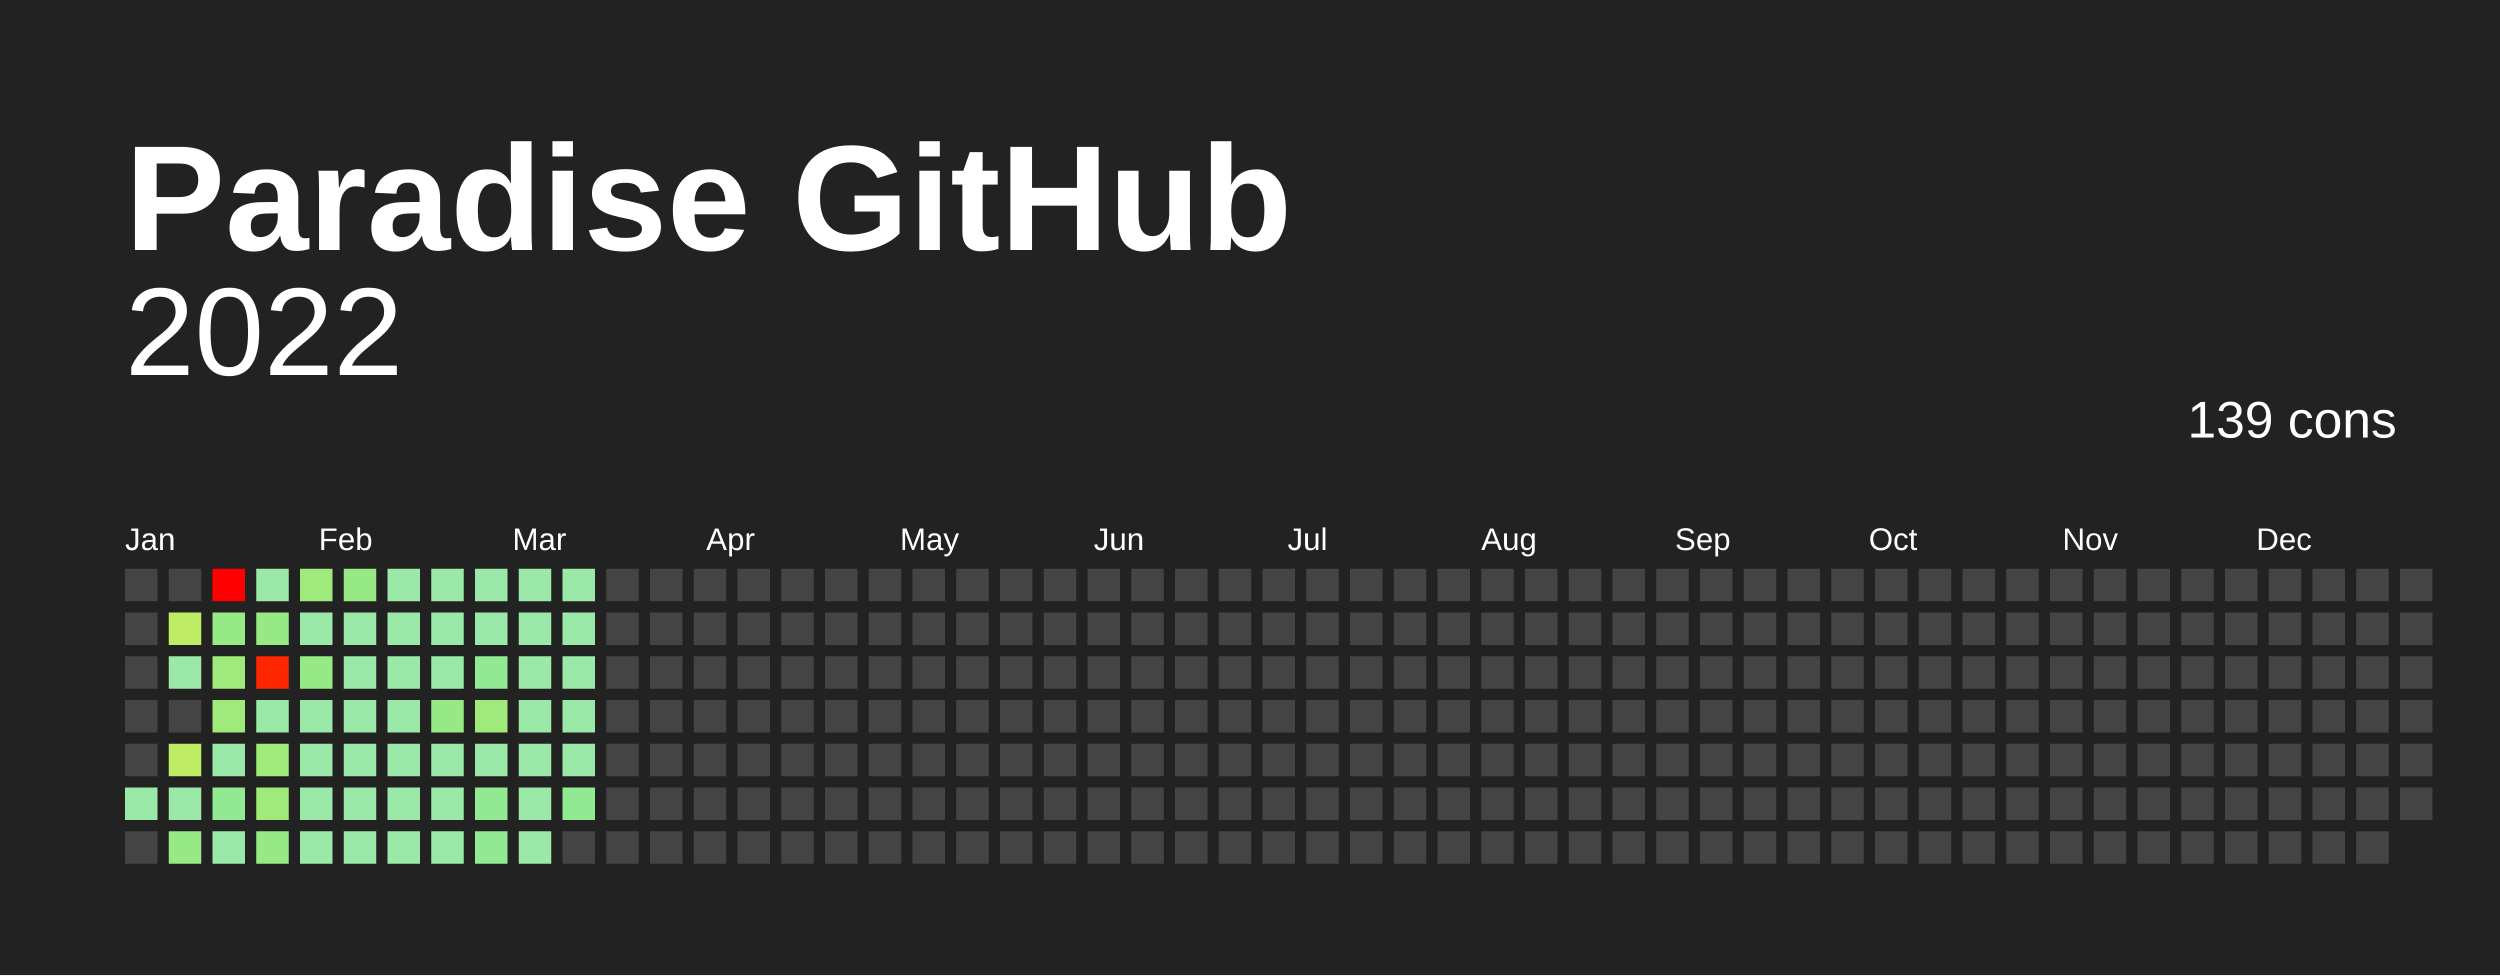
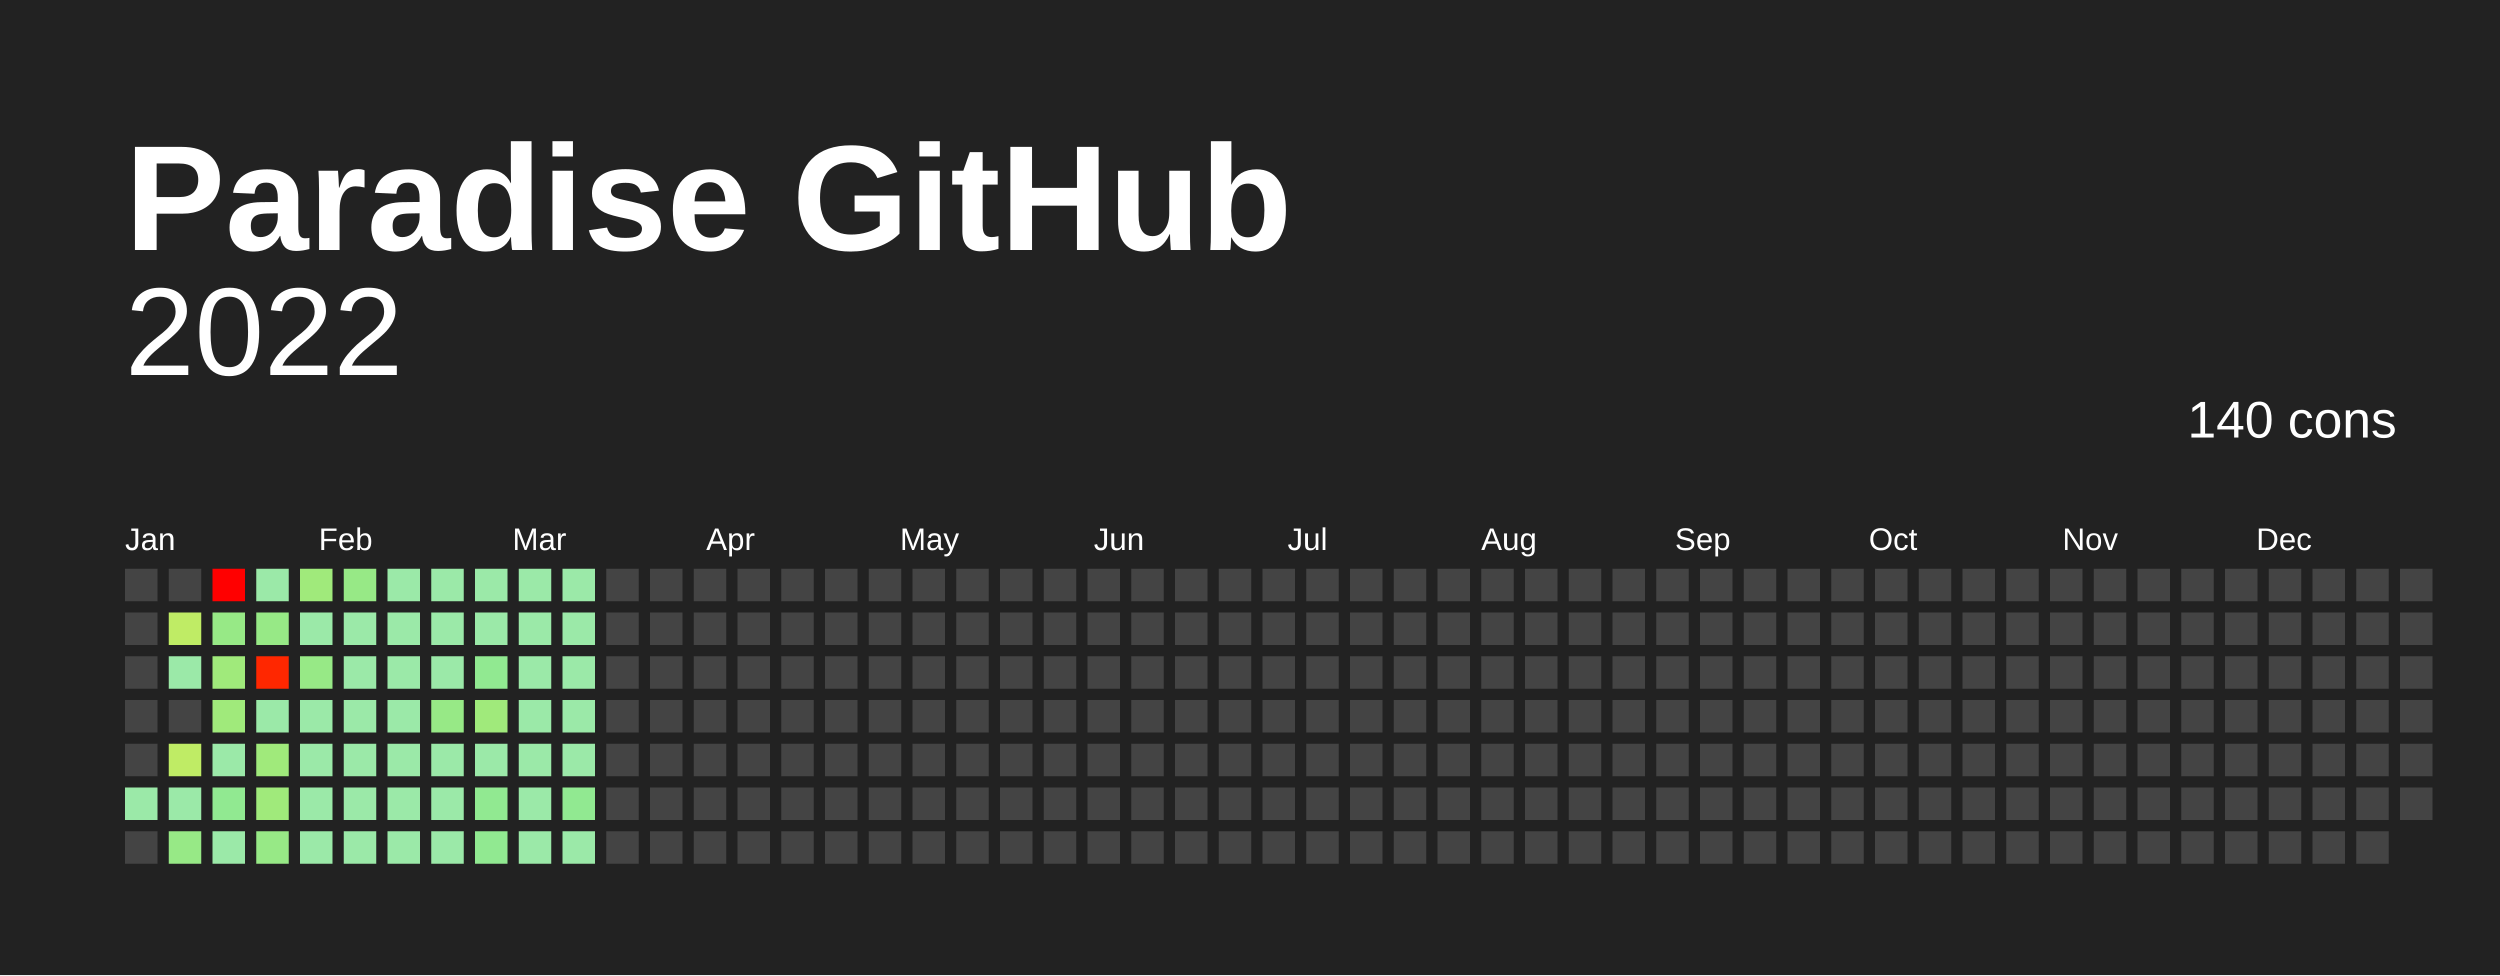
<svg xmlns="http://www.w3.org/2000/svg" baseProfile="full" height="78mm" version="1.1" viewBox="0,0,200,78" width="200mm">
  <defs />
  <rect fill="#222222" height="78" width="200" x="0" y="0" />
  <text fill="#FFFFFF" style="font-size:12px; font-family:Arial; font-weight:bold;" x="10" y="20">Paradise GitHub</text>
  <text alignment-baseline="hanging" fill="#FFFFFF" style="font-size:10.0px; font-family:Arial;" x="10" y="30">2022</text>
-   <text alignment-baseline="hanging" fill="#FFFFFF" style="font-size:4.125px; font-family:Arial;" x="175" y="35">139 cons</text>
+   <text alignment-baseline="hanging" fill="#FFFFFF" style="font-size:4.125px; font-family:Arial;" x="175" y="35">140 cons</text>
  <text fill="#FFFFFF" style="font-size:2.5px; font-family:Arial" x="10.0" y="44">Jan</text>
  <text fill="#FFFFFF" style="font-size:2.5px; font-family:Arial" x="25.5" y="44">Feb</text>
  <text fill="#FFFFFF" style="font-size:2.5px; font-family:Arial" x="41.0" y="44">Mar</text>
  <text fill="#FFFFFF" style="font-size:2.5px; font-family:Arial" x="56.5" y="44">Apr</text>
  <text fill="#FFFFFF" style="font-size:2.5px; font-family:Arial" x="72.0" y="44">May</text>
  <text fill="#FFFFFF" style="font-size:2.5px; font-family:Arial" x="87.5" y="44">Jun</text>
  <text fill="#FFFFFF" style="font-size:2.5px; font-family:Arial" x="103.0" y="44">Jul</text>
  <text fill="#FFFFFF" style="font-size:2.5px; font-family:Arial" x="118.5" y="44">Aug</text>
  <text fill="#FFFFFF" style="font-size:2.5px; font-family:Arial" x="134.0" y="44">Sep</text>
  <text fill="#FFFFFF" style="font-size:2.5px; font-family:Arial" x="149.5" y="44">Oct</text>
  <text fill="#FFFFFF" style="font-size:2.5px; font-family:Arial" x="165.0" y="44">Nov</text>
  <text fill="#FFFFFF" style="font-size:2.5px; font-family:Arial" x="180.5" y="44">Dec</text>
  <rect fill="#444444" height="2.6" width="2.6" x="10.0" y="45.5" />
  <rect fill="#444444" height="2.6" width="2.6" x="10.0" y="49.0" />
  <rect fill="#444444" height="2.6" width="2.6" x="10.0" y="52.5" />
  <rect fill="#444444" height="2.6" width="2.6" x="10.0" y="56.0" />
  <rect fill="#444444" height="2.6" width="2.6" x="10.0" y="59.5" />
  <rect fill="#9be9a8" height="2.6" width="2.6" x="10.0" y="63.0" />
  <rect fill="#444444" height="2.6" width="2.6" x="10.0" y="66.5" />
  <rect fill="#444444" height="2.6" width="2.6" x="13.5" y="45.5" />
  <rect fill="#bfec65" height="2.6" width="2.6" x="13.5" y="49.0" />
  <rect fill="#9be9a8" height="2.6" width="2.6" x="13.5" y="52.5" />
  <rect fill="#444444" height="2.6" width="2.6" x="13.5" y="56.0" />
  <rect fill="#bfec65" height="2.6" width="2.6" x="13.5" y="59.5" />
  <rect fill="#9be9a8" height="2.6" width="2.6" x="13.5" y="63.0" />
  <rect fill="#97e986" height="2.6" width="2.6" x="13.5" y="66.5" />
  <rect fill="red" height="2.6" width="2.6" x="17.0" y="45.5" />
  <rect fill="#97e986" height="2.6" width="2.6" x="17.0" y="49.0" />
  <rect fill="#a0ea7b" height="2.6" width="2.6" x="17.0" y="52.5" />
  <rect fill="#a0ea7b" height="2.6" width="2.6" x="17.0" y="56.0" />
  <rect fill="#9be9a8" height="2.6" width="2.6" x="17.0" y="59.5" />
  <rect fill="#91e991" height="2.6" width="2.6" x="17.0" y="63.0" />
  <rect fill="#9be9a8" height="2.6" width="2.6" x="17.0" y="66.5" />
  <rect fill="#9be9a8" height="2.6" width="2.6" x="20.5" y="45.5" />
  <rect fill="#97e986" height="2.6" width="2.6" x="20.5" y="49.0" />
  <rect fill="#ff2700" height="2.6" width="2.6" x="20.5" y="52.5" />
  <rect fill="#9be9a8" height="2.6" width="2.6" x="20.5" y="56.0" />
  <rect fill="#a0ea7b" height="2.6" width="2.6" x="20.5" y="59.5" />
  <rect fill="#a0ea7b" height="2.6" width="2.6" x="20.5" y="63.0" />
  <rect fill="#97e986" height="2.6" width="2.6" x="20.5" y="66.5" />
  <rect fill="#a0ea7b" height="2.6" width="2.6" x="24.0" y="45.5" />
  <rect fill="#9be9a8" height="2.6" width="2.6" x="24.0" y="49.0" />
  <rect fill="#97e986" height="2.6" width="2.6" x="24.0" y="52.5" />
  <rect fill="#9be9a8" height="2.6" width="2.6" x="24.0" y="56.0" />
  <rect fill="#9be9a8" height="2.6" width="2.6" x="24.0" y="59.5" />
  <rect fill="#9be9a8" height="2.6" width="2.6" x="24.0" y="63.0" />
  <rect fill="#9be9a8" height="2.6" width="2.6" x="24.0" y="66.5" />
  <rect fill="#97e986" height="2.6" width="2.6" x="27.5" y="45.5" />
  <rect fill="#9be9a8" height="2.6" width="2.6" x="27.5" y="49.0" />
  <rect fill="#9be9a8" height="2.6" width="2.6" x="27.5" y="52.5" />
  <rect fill="#9be9a8" height="2.6" width="2.6" x="27.5" y="56.0" />
  <rect fill="#9be9a8" height="2.6" width="2.6" x="27.5" y="59.5" />
  <rect fill="#9be9a8" height="2.6" width="2.6" x="27.5" y="63.0" />
  <rect fill="#9be9a8" height="2.6" width="2.6" x="27.5" y="66.5" />
  <rect fill="#9be9a8" height="2.6" width="2.6" x="31.0" y="45.5" />
  <rect fill="#9be9a8" height="2.6" width="2.6" x="31.0" y="49.0" />
  <rect fill="#9be9a8" height="2.6" width="2.6" x="31.0" y="52.5" />
  <rect fill="#9be9a8" height="2.6" width="2.6" x="31.0" y="56.0" />
  <rect fill="#9be9a8" height="2.6" width="2.6" x="31.0" y="59.5" />
  <rect fill="#9be9a8" height="2.6" width="2.6" x="31.0" y="63.0" />
  <rect fill="#9be9a8" height="2.6" width="2.6" x="31.0" y="66.5" />
  <rect fill="#9be9a8" height="2.6" width="2.6" x="34.5" y="45.5" />
  <rect fill="#9be9a8" height="2.6" width="2.6" x="34.5" y="49.0" />
  <rect fill="#9be9a8" height="2.6" width="2.6" x="34.5" y="52.5" />
  <rect fill="#97e986" height="2.6" width="2.6" x="34.5" y="56.0" />
  <rect fill="#9be9a8" height="2.6" width="2.6" x="34.5" y="59.5" />
  <rect fill="#9be9a8" height="2.6" width="2.6" x="34.5" y="63.0" />
  <rect fill="#9be9a8" height="2.6" width="2.6" x="34.5" y="66.5" />
  <rect fill="#9be9a8" height="2.6" width="2.6" x="38.0" y="45.5" />
  <rect fill="#9be9a8" height="2.6" width="2.6" x="38.0" y="49.0" />
  <rect fill="#91e991" height="2.6" width="2.6" x="38.0" y="52.5" />
  <rect fill="#a0ea7b" height="2.6" width="2.6" x="38.0" y="56.0" />
  <rect fill="#9be9a8" height="2.6" width="2.6" x="38.0" y="59.5" />
  <rect fill="#91e991" height="2.6" width="2.6" x="38.0" y="63.0" />
  <rect fill="#91e991" height="2.6" width="2.6" x="38.0" y="66.5" />
  <rect fill="#9be9a8" height="2.6" width="2.6" x="41.5" y="45.5" />
  <rect fill="#9be9a8" height="2.6" width="2.6" x="41.5" y="49.0" />
  <rect fill="#9be9a8" height="2.6" width="2.6" x="41.5" y="52.5" />
  <rect fill="#9be9a8" height="2.6" width="2.6" x="41.5" y="56.0" />
  <rect fill="#9be9a8" height="2.6" width="2.6" x="41.5" y="59.5" />
  <rect fill="#9be9a8" height="2.6" width="2.6" x="41.5" y="63.0" />
  <rect fill="#9be9a8" height="2.6" width="2.6" x="41.5" y="66.5" />
  <rect fill="#9be9a8" height="2.6" width="2.6" x="45.0" y="45.5" />
  <rect fill="#9be9a8" height="2.6" width="2.6" x="45.0" y="49.0" />
  <rect fill="#9be9a8" height="2.6" width="2.6" x="45.0" y="52.5" />
  <rect fill="#9be9a8" height="2.6" width="2.6" x="45.0" y="56.0" />
  <rect fill="#9be9a8" height="2.6" width="2.6" x="45.0" y="59.5" />
  <rect fill="#91e991" height="2.6" width="2.6" x="45.0" y="63.0" />
-   <rect fill="#444444" height="2.6" width="2.6" x="45.0" y="66.5" />
+   <rect fill="#9be9a8" height="2.6" width="2.6" x="45.0" y="66.5" />
  <rect fill="#444444" height="2.6" width="2.6" x="48.5" y="45.5" />
  <rect fill="#444444" height="2.6" width="2.6" x="48.5" y="49.0" />
  <rect fill="#444444" height="2.6" width="2.6" x="48.5" y="52.5" />
  <rect fill="#444444" height="2.6" width="2.6" x="48.5" y="56.0" />
  <rect fill="#444444" height="2.6" width="2.6" x="48.5" y="59.5" />
  <rect fill="#444444" height="2.6" width="2.6" x="48.5" y="63.0" />
  <rect fill="#444444" height="2.6" width="2.6" x="48.5" y="66.5" />
  <rect fill="#444444" height="2.6" width="2.6" x="52.0" y="45.5" />
  <rect fill="#444444" height="2.6" width="2.6" x="52.0" y="49.0" />
  <rect fill="#444444" height="2.6" width="2.6" x="52.0" y="52.5" />
  <rect fill="#444444" height="2.6" width="2.6" x="52.0" y="56.0" />
  <rect fill="#444444" height="2.6" width="2.6" x="52.0" y="59.5" />
  <rect fill="#444444" height="2.6" width="2.6" x="52.0" y="63.0" />
  <rect fill="#444444" height="2.6" width="2.6" x="52.0" y="66.5" />
  <rect fill="#444444" height="2.6" width="2.6" x="55.5" y="45.5" />
  <rect fill="#444444" height="2.6" width="2.6" x="55.5" y="49.0" />
  <rect fill="#444444" height="2.6" width="2.6" x="55.5" y="52.5" />
  <rect fill="#444444" height="2.6" width="2.6" x="55.5" y="56.0" />
  <rect fill="#444444" height="2.6" width="2.6" x="55.5" y="59.5" />
  <rect fill="#444444" height="2.6" width="2.6" x="55.5" y="63.0" />
  <rect fill="#444444" height="2.6" width="2.6" x="55.5" y="66.5" />
  <rect fill="#444444" height="2.6" width="2.6" x="59.0" y="45.5" />
  <rect fill="#444444" height="2.6" width="2.6" x="59.0" y="49.0" />
  <rect fill="#444444" height="2.6" width="2.6" x="59.0" y="52.5" />
  <rect fill="#444444" height="2.6" width="2.6" x="59.0" y="56.0" />
  <rect fill="#444444" height="2.6" width="2.6" x="59.0" y="59.5" />
  <rect fill="#444444" height="2.6" width="2.6" x="59.0" y="63.0" />
  <rect fill="#444444" height="2.6" width="2.6" x="59.0" y="66.5" />
  <rect fill="#444444" height="2.6" width="2.6" x="62.5" y="45.5" />
  <rect fill="#444444" height="2.6" width="2.6" x="62.5" y="49.0" />
  <rect fill="#444444" height="2.6" width="2.6" x="62.5" y="52.5" />
  <rect fill="#444444" height="2.6" width="2.6" x="62.5" y="56.0" />
  <rect fill="#444444" height="2.6" width="2.6" x="62.5" y="59.5" />
  <rect fill="#444444" height="2.6" width="2.6" x="62.5" y="63.0" />
  <rect fill="#444444" height="2.6" width="2.6" x="62.5" y="66.5" />
  <rect fill="#444444" height="2.6" width="2.6" x="66.0" y="45.5" />
  <rect fill="#444444" height="2.6" width="2.6" x="66.0" y="49.0" />
  <rect fill="#444444" height="2.6" width="2.6" x="66.0" y="52.5" />
  <rect fill="#444444" height="2.6" width="2.6" x="66.0" y="56.0" />
  <rect fill="#444444" height="2.6" width="2.6" x="66.0" y="59.5" />
  <rect fill="#444444" height="2.6" width="2.6" x="66.0" y="63.0" />
  <rect fill="#444444" height="2.6" width="2.6" x="66.0" y="66.5" />
  <rect fill="#444444" height="2.6" width="2.6" x="69.5" y="45.5" />
  <rect fill="#444444" height="2.6" width="2.6" x="69.5" y="49.0" />
  <rect fill="#444444" height="2.6" width="2.6" x="69.5" y="52.5" />
  <rect fill="#444444" height="2.6" width="2.6" x="69.5" y="56.0" />
  <rect fill="#444444" height="2.6" width="2.6" x="69.5" y="59.5" />
  <rect fill="#444444" height="2.6" width="2.6" x="69.5" y="63.0" />
  <rect fill="#444444" height="2.6" width="2.6" x="69.5" y="66.5" />
  <rect fill="#444444" height="2.6" width="2.6" x="73.0" y="45.5" />
  <rect fill="#444444" height="2.6" width="2.6" x="73.0" y="49.0" />
  <rect fill="#444444" height="2.6" width="2.6" x="73.0" y="52.5" />
  <rect fill="#444444" height="2.6" width="2.6" x="73.0" y="56.0" />
  <rect fill="#444444" height="2.6" width="2.6" x="73.0" y="59.5" />
  <rect fill="#444444" height="2.6" width="2.6" x="73.0" y="63.0" />
  <rect fill="#444444" height="2.6" width="2.6" x="73.0" y="66.5" />
  <rect fill="#444444" height="2.6" width="2.6" x="76.5" y="45.5" />
  <rect fill="#444444" height="2.6" width="2.6" x="76.5" y="49.0" />
  <rect fill="#444444" height="2.6" width="2.6" x="76.5" y="52.5" />
  <rect fill="#444444" height="2.6" width="2.6" x="76.5" y="56.0" />
  <rect fill="#444444" height="2.6" width="2.6" x="76.5" y="59.5" />
  <rect fill="#444444" height="2.6" width="2.6" x="76.5" y="63.0" />
  <rect fill="#444444" height="2.6" width="2.6" x="76.5" y="66.5" />
  <rect fill="#444444" height="2.6" width="2.6" x="80.0" y="45.5" />
  <rect fill="#444444" height="2.6" width="2.6" x="80.0" y="49.0" />
  <rect fill="#444444" height="2.6" width="2.6" x="80.0" y="52.5" />
  <rect fill="#444444" height="2.6" width="2.6" x="80.0" y="56.0" />
  <rect fill="#444444" height="2.6" width="2.6" x="80.0" y="59.5" />
  <rect fill="#444444" height="2.6" width="2.6" x="80.0" y="63.0" />
  <rect fill="#444444" height="2.6" width="2.6" x="80.0" y="66.5" />
  <rect fill="#444444" height="2.6" width="2.6" x="83.5" y="45.5" />
  <rect fill="#444444" height="2.6" width="2.6" x="83.5" y="49.0" />
  <rect fill="#444444" height="2.6" width="2.6" x="83.5" y="52.5" />
  <rect fill="#444444" height="2.6" width="2.6" x="83.5" y="56.0" />
  <rect fill="#444444" height="2.6" width="2.6" x="83.5" y="59.5" />
  <rect fill="#444444" height="2.6" width="2.6" x="83.5" y="63.0" />
  <rect fill="#444444" height="2.6" width="2.6" x="83.5" y="66.5" />
  <rect fill="#444444" height="2.6" width="2.6" x="87.0" y="45.5" />
  <rect fill="#444444" height="2.6" width="2.6" x="87.0" y="49.0" />
  <rect fill="#444444" height="2.6" width="2.6" x="87.0" y="52.5" />
  <rect fill="#444444" height="2.6" width="2.6" x="87.0" y="56.0" />
  <rect fill="#444444" height="2.6" width="2.6" x="87.0" y="59.5" />
  <rect fill="#444444" height="2.6" width="2.6" x="87.0" y="63.0" />
  <rect fill="#444444" height="2.6" width="2.6" x="87.0" y="66.5" />
  <rect fill="#444444" height="2.6" width="2.6" x="90.5" y="45.5" />
  <rect fill="#444444" height="2.6" width="2.6" x="90.5" y="49.0" />
  <rect fill="#444444" height="2.6" width="2.6" x="90.5" y="52.5" />
  <rect fill="#444444" height="2.6" width="2.6" x="90.5" y="56.0" />
  <rect fill="#444444" height="2.6" width="2.6" x="90.5" y="59.5" />
  <rect fill="#444444" height="2.6" width="2.6" x="90.5" y="63.0" />
  <rect fill="#444444" height="2.6" width="2.6" x="90.5" y="66.5" />
  <rect fill="#444444" height="2.6" width="2.6" x="94.0" y="45.5" />
  <rect fill="#444444" height="2.6" width="2.6" x="94.0" y="49.0" />
  <rect fill="#444444" height="2.6" width="2.6" x="94.0" y="52.5" />
  <rect fill="#444444" height="2.6" width="2.6" x="94.0" y="56.0" />
  <rect fill="#444444" height="2.6" width="2.6" x="94.0" y="59.5" />
  <rect fill="#444444" height="2.6" width="2.6" x="94.0" y="63.0" />
  <rect fill="#444444" height="2.6" width="2.6" x="94.0" y="66.5" />
  <rect fill="#444444" height="2.6" width="2.6" x="97.5" y="45.5" />
  <rect fill="#444444" height="2.6" width="2.6" x="97.5" y="49.0" />
  <rect fill="#444444" height="2.6" width="2.6" x="97.5" y="52.5" />
  <rect fill="#444444" height="2.6" width="2.6" x="97.5" y="56.0" />
  <rect fill="#444444" height="2.6" width="2.6" x="97.5" y="59.5" />
  <rect fill="#444444" height="2.6" width="2.6" x="97.5" y="63.0" />
  <rect fill="#444444" height="2.6" width="2.6" x="97.5" y="66.5" />
  <rect fill="#444444" height="2.6" width="2.6" x="101.0" y="45.5" />
  <rect fill="#444444" height="2.6" width="2.6" x="101.0" y="49.0" />
  <rect fill="#444444" height="2.6" width="2.6" x="101.0" y="52.5" />
  <rect fill="#444444" height="2.6" width="2.6" x="101.0" y="56.0" />
  <rect fill="#444444" height="2.6" width="2.6" x="101.0" y="59.5" />
  <rect fill="#444444" height="2.6" width="2.6" x="101.0" y="63.0" />
  <rect fill="#444444" height="2.6" width="2.6" x="101.0" y="66.5" />
  <rect fill="#444444" height="2.6" width="2.6" x="104.5" y="45.5" />
  <rect fill="#444444" height="2.6" width="2.6" x="104.5" y="49.0" />
  <rect fill="#444444" height="2.6" width="2.6" x="104.5" y="52.5" />
  <rect fill="#444444" height="2.6" width="2.6" x="104.5" y="56.0" />
  <rect fill="#444444" height="2.6" width="2.6" x="104.5" y="59.5" />
  <rect fill="#444444" height="2.6" width="2.6" x="104.5" y="63.0" />
  <rect fill="#444444" height="2.6" width="2.6" x="104.5" y="66.5" />
  <rect fill="#444444" height="2.6" width="2.6" x="108.0" y="45.5" />
  <rect fill="#444444" height="2.6" width="2.6" x="108.0" y="49.0" />
  <rect fill="#444444" height="2.6" width="2.6" x="108.0" y="52.5" />
  <rect fill="#444444" height="2.6" width="2.6" x="108.0" y="56.0" />
  <rect fill="#444444" height="2.6" width="2.6" x="108.0" y="59.5" />
  <rect fill="#444444" height="2.6" width="2.6" x="108.0" y="63.0" />
  <rect fill="#444444" height="2.6" width="2.6" x="108.0" y="66.5" />
  <rect fill="#444444" height="2.6" width="2.6" x="111.5" y="45.5" />
  <rect fill="#444444" height="2.6" width="2.6" x="111.5" y="49.0" />
  <rect fill="#444444" height="2.6" width="2.6" x="111.5" y="52.5" />
  <rect fill="#444444" height="2.6" width="2.6" x="111.5" y="56.0" />
  <rect fill="#444444" height="2.6" width="2.6" x="111.5" y="59.5" />
  <rect fill="#444444" height="2.6" width="2.6" x="111.5" y="63.0" />
  <rect fill="#444444" height="2.6" width="2.6" x="111.5" y="66.5" />
  <rect fill="#444444" height="2.6" width="2.6" x="115.0" y="45.5" />
  <rect fill="#444444" height="2.6" width="2.6" x="115.0" y="49.0" />
  <rect fill="#444444" height="2.6" width="2.6" x="115.0" y="52.5" />
  <rect fill="#444444" height="2.6" width="2.6" x="115.0" y="56.0" />
  <rect fill="#444444" height="2.6" width="2.6" x="115.0" y="59.5" />
  <rect fill="#444444" height="2.6" width="2.6" x="115.0" y="63.0" />
  <rect fill="#444444" height="2.6" width="2.6" x="115.0" y="66.5" />
  <rect fill="#444444" height="2.6" width="2.6" x="118.5" y="45.5" />
  <rect fill="#444444" height="2.6" width="2.6" x="118.5" y="49.0" />
  <rect fill="#444444" height="2.6" width="2.6" x="118.5" y="52.5" />
  <rect fill="#444444" height="2.6" width="2.6" x="118.5" y="56.0" />
  <rect fill="#444444" height="2.6" width="2.6" x="118.5" y="59.5" />
  <rect fill="#444444" height="2.6" width="2.6" x="118.5" y="63.0" />
  <rect fill="#444444" height="2.6" width="2.6" x="118.5" y="66.5" />
  <rect fill="#444444" height="2.6" width="2.6" x="122.0" y="45.5" />
  <rect fill="#444444" height="2.6" width="2.6" x="122.0" y="49.0" />
  <rect fill="#444444" height="2.6" width="2.6" x="122.0" y="52.5" />
  <rect fill="#444444" height="2.6" width="2.6" x="122.0" y="56.0" />
  <rect fill="#444444" height="2.6" width="2.6" x="122.0" y="59.5" />
  <rect fill="#444444" height="2.6" width="2.6" x="122.0" y="63.0" />
  <rect fill="#444444" height="2.6" width="2.6" x="122.0" y="66.5" />
  <rect fill="#444444" height="2.6" width="2.6" x="125.5" y="45.5" />
  <rect fill="#444444" height="2.6" width="2.6" x="125.5" y="49.0" />
  <rect fill="#444444" height="2.6" width="2.6" x="125.5" y="52.5" />
  <rect fill="#444444" height="2.6" width="2.6" x="125.5" y="56.0" />
  <rect fill="#444444" height="2.6" width="2.6" x="125.5" y="59.5" />
  <rect fill="#444444" height="2.6" width="2.6" x="125.5" y="63.0" />
  <rect fill="#444444" height="2.6" width="2.6" x="125.5" y="66.5" />
  <rect fill="#444444" height="2.6" width="2.6" x="129.0" y="45.5" />
  <rect fill="#444444" height="2.6" width="2.6" x="129.0" y="49.0" />
  <rect fill="#444444" height="2.6" width="2.6" x="129.0" y="52.5" />
  <rect fill="#444444" height="2.6" width="2.6" x="129.0" y="56.0" />
  <rect fill="#444444" height="2.6" width="2.6" x="129.0" y="59.5" />
  <rect fill="#444444" height="2.6" width="2.6" x="129.0" y="63.0" />
  <rect fill="#444444" height="2.6" width="2.6" x="129.0" y="66.5" />
  <rect fill="#444444" height="2.6" width="2.6" x="132.5" y="45.5" />
  <rect fill="#444444" height="2.6" width="2.6" x="132.5" y="49.0" />
  <rect fill="#444444" height="2.6" width="2.6" x="132.5" y="52.5" />
  <rect fill="#444444" height="2.6" width="2.6" x="132.5" y="56.0" />
  <rect fill="#444444" height="2.6" width="2.6" x="132.5" y="59.5" />
  <rect fill="#444444" height="2.6" width="2.6" x="132.5" y="63.0" />
  <rect fill="#444444" height="2.6" width="2.6" x="132.5" y="66.5" />
  <rect fill="#444444" height="2.6" width="2.6" x="136.0" y="45.5" />
  <rect fill="#444444" height="2.6" width="2.6" x="136.0" y="49.0" />
  <rect fill="#444444" height="2.6" width="2.6" x="136.0" y="52.5" />
  <rect fill="#444444" height="2.6" width="2.6" x="136.0" y="56.0" />
  <rect fill="#444444" height="2.6" width="2.6" x="136.0" y="59.5" />
  <rect fill="#444444" height="2.6" width="2.6" x="136.0" y="63.0" />
  <rect fill="#444444" height="2.6" width="2.6" x="136.0" y="66.5" />
  <rect fill="#444444" height="2.6" width="2.6" x="139.5" y="45.5" />
  <rect fill="#444444" height="2.6" width="2.6" x="139.5" y="49.0" />
  <rect fill="#444444" height="2.6" width="2.6" x="139.5" y="52.5" />
  <rect fill="#444444" height="2.6" width="2.6" x="139.5" y="56.0" />
  <rect fill="#444444" height="2.6" width="2.6" x="139.5" y="59.5" />
  <rect fill="#444444" height="2.6" width="2.6" x="139.5" y="63.0" />
  <rect fill="#444444" height="2.6" width="2.6" x="139.5" y="66.5" />
  <rect fill="#444444" height="2.6" width="2.6" x="143.0" y="45.5" />
  <rect fill="#444444" height="2.6" width="2.6" x="143.0" y="49.0" />
  <rect fill="#444444" height="2.6" width="2.6" x="143.0" y="52.5" />
  <rect fill="#444444" height="2.6" width="2.6" x="143.0" y="56.0" />
  <rect fill="#444444" height="2.6" width="2.6" x="143.0" y="59.5" />
  <rect fill="#444444" height="2.6" width="2.6" x="143.0" y="63.0" />
  <rect fill="#444444" height="2.6" width="2.6" x="143.0" y="66.5" />
  <rect fill="#444444" height="2.6" width="2.6" x="146.5" y="45.5" />
  <rect fill="#444444" height="2.6" width="2.6" x="146.5" y="49.0" />
  <rect fill="#444444" height="2.6" width="2.6" x="146.5" y="52.5" />
  <rect fill="#444444" height="2.6" width="2.6" x="146.5" y="56.0" />
  <rect fill="#444444" height="2.6" width="2.6" x="146.5" y="59.5" />
  <rect fill="#444444" height="2.6" width="2.6" x="146.5" y="63.0" />
  <rect fill="#444444" height="2.6" width="2.6" x="146.5" y="66.5" />
  <rect fill="#444444" height="2.6" width="2.6" x="150.0" y="45.5" />
  <rect fill="#444444" height="2.6" width="2.6" x="150.0" y="49.0" />
  <rect fill="#444444" height="2.6" width="2.6" x="150.0" y="52.5" />
  <rect fill="#444444" height="2.6" width="2.6" x="150.0" y="56.0" />
  <rect fill="#444444" height="2.6" width="2.6" x="150.0" y="59.5" />
  <rect fill="#444444" height="2.6" width="2.6" x="150.0" y="63.0" />
  <rect fill="#444444" height="2.6" width="2.6" x="150.0" y="66.5" />
  <rect fill="#444444" height="2.6" width="2.6" x="153.5" y="45.5" />
  <rect fill="#444444" height="2.6" width="2.6" x="153.5" y="49.0" />
  <rect fill="#444444" height="2.6" width="2.6" x="153.5" y="52.5" />
  <rect fill="#444444" height="2.6" width="2.6" x="153.5" y="56.0" />
  <rect fill="#444444" height="2.6" width="2.6" x="153.5" y="59.5" />
  <rect fill="#444444" height="2.6" width="2.6" x="153.5" y="63.0" />
  <rect fill="#444444" height="2.6" width="2.6" x="153.5" y="66.5" />
  <rect fill="#444444" height="2.6" width="2.6" x="157.0" y="45.5" />
  <rect fill="#444444" height="2.6" width="2.6" x="157.0" y="49.0" />
  <rect fill="#444444" height="2.6" width="2.6" x="157.0" y="52.5" />
  <rect fill="#444444" height="2.6" width="2.6" x="157.0" y="56.0" />
  <rect fill="#444444" height="2.6" width="2.6" x="157.0" y="59.5" />
  <rect fill="#444444" height="2.6" width="2.6" x="157.0" y="63.0" />
  <rect fill="#444444" height="2.6" width="2.6" x="157.0" y="66.5" />
  <rect fill="#444444" height="2.6" width="2.6" x="160.5" y="45.5" />
  <rect fill="#444444" height="2.6" width="2.6" x="160.5" y="49.0" />
  <rect fill="#444444" height="2.6" width="2.6" x="160.5" y="52.5" />
  <rect fill="#444444" height="2.6" width="2.6" x="160.5" y="56.0" />
  <rect fill="#444444" height="2.6" width="2.6" x="160.5" y="59.5" />
  <rect fill="#444444" height="2.6" width="2.6" x="160.5" y="63.0" />
  <rect fill="#444444" height="2.6" width="2.6" x="160.5" y="66.5" />
  <rect fill="#444444" height="2.6" width="2.6" x="164.0" y="45.5" />
  <rect fill="#444444" height="2.6" width="2.6" x="164.0" y="49.0" />
  <rect fill="#444444" height="2.6" width="2.6" x="164.0" y="52.5" />
  <rect fill="#444444" height="2.6" width="2.6" x="164.0" y="56.0" />
  <rect fill="#444444" height="2.6" width="2.6" x="164.0" y="59.5" />
  <rect fill="#444444" height="2.6" width="2.6" x="164.0" y="63.0" />
  <rect fill="#444444" height="2.6" width="2.6" x="164.0" y="66.5" />
  <rect fill="#444444" height="2.6" width="2.6" x="167.5" y="45.5" />
  <rect fill="#444444" height="2.6" width="2.6" x="167.5" y="49.0" />
  <rect fill="#444444" height="2.6" width="2.6" x="167.5" y="52.5" />
  <rect fill="#444444" height="2.6" width="2.6" x="167.5" y="56.0" />
  <rect fill="#444444" height="2.6" width="2.6" x="167.5" y="59.5" />
  <rect fill="#444444" height="2.6" width="2.6" x="167.5" y="63.0" />
  <rect fill="#444444" height="2.6" width="2.6" x="167.5" y="66.5" />
  <rect fill="#444444" height="2.6" width="2.6" x="171.0" y="45.5" />
  <rect fill="#444444" height="2.6" width="2.6" x="171.0" y="49.0" />
  <rect fill="#444444" height="2.6" width="2.6" x="171.0" y="52.5" />
  <rect fill="#444444" height="2.6" width="2.6" x="171.0" y="56.0" />
  <rect fill="#444444" height="2.6" width="2.6" x="171.0" y="59.5" />
  <rect fill="#444444" height="2.6" width="2.6" x="171.0" y="63.0" />
  <rect fill="#444444" height="2.6" width="2.6" x="171.0" y="66.5" />
  <rect fill="#444444" height="2.6" width="2.6" x="174.5" y="45.5" />
  <rect fill="#444444" height="2.6" width="2.6" x="174.5" y="49.0" />
  <rect fill="#444444" height="2.6" width="2.6" x="174.5" y="52.5" />
  <rect fill="#444444" height="2.6" width="2.6" x="174.5" y="56.0" />
  <rect fill="#444444" height="2.6" width="2.6" x="174.5" y="59.5" />
  <rect fill="#444444" height="2.6" width="2.6" x="174.5" y="63.0" />
  <rect fill="#444444" height="2.6" width="2.6" x="174.5" y="66.5" />
  <rect fill="#444444" height="2.6" width="2.6" x="178.0" y="45.5" />
  <rect fill="#444444" height="2.6" width="2.6" x="178.0" y="49.0" />
  <rect fill="#444444" height="2.6" width="2.6" x="178.0" y="52.5" />
  <rect fill="#444444" height="2.6" width="2.6" x="178.0" y="56.0" />
  <rect fill="#444444" height="2.6" width="2.6" x="178.0" y="59.5" />
  <rect fill="#444444" height="2.6" width="2.6" x="178.0" y="63.0" />
  <rect fill="#444444" height="2.6" width="2.6" x="178.0" y="66.5" />
  <rect fill="#444444" height="2.6" width="2.6" x="181.5" y="45.5" />
  <rect fill="#444444" height="2.6" width="2.6" x="181.5" y="49.0" />
  <rect fill="#444444" height="2.6" width="2.6" x="181.5" y="52.5" />
  <rect fill="#444444" height="2.6" width="2.6" x="181.5" y="56.0" />
  <rect fill="#444444" height="2.6" width="2.6" x="181.5" y="59.5" />
  <rect fill="#444444" height="2.6" width="2.6" x="181.5" y="63.0" />
  <rect fill="#444444" height="2.6" width="2.6" x="181.5" y="66.5" />
  <rect fill="#444444" height="2.6" width="2.6" x="185.0" y="45.5" />
  <rect fill="#444444" height="2.6" width="2.6" x="185.0" y="49.0" />
  <rect fill="#444444" height="2.6" width="2.6" x="185.0" y="52.5" />
  <rect fill="#444444" height="2.6" width="2.6" x="185.0" y="56.0" />
  <rect fill="#444444" height="2.6" width="2.6" x="185.0" y="59.5" />
  <rect fill="#444444" height="2.6" width="2.6" x="185.0" y="63.0" />
  <rect fill="#444444" height="2.6" width="2.6" x="185.0" y="66.5" />
  <rect fill="#444444" height="2.6" width="2.6" x="188.5" y="45.5" />
  <rect fill="#444444" height="2.6" width="2.6" x="188.5" y="49.0" />
  <rect fill="#444444" height="2.6" width="2.6" x="188.5" y="52.5" />
  <rect fill="#444444" height="2.6" width="2.6" x="188.5" y="56.0" />
  <rect fill="#444444" height="2.6" width="2.6" x="188.5" y="59.5" />
  <rect fill="#444444" height="2.6" width="2.6" x="188.5" y="63.0" />
  <rect fill="#444444" height="2.6" width="2.6" x="188.5" y="66.5" />
  <rect fill="#444444" height="2.6" width="2.6" x="192.0" y="45.5" />
  <rect fill="#444444" height="2.6" width="2.6" x="192.0" y="49.0" />
  <rect fill="#444444" height="2.6" width="2.6" x="192.0" y="52.5" />
  <rect fill="#444444" height="2.6" width="2.6" x="192.0" y="56.0" />
  <rect fill="#444444" height="2.6" width="2.6" x="192.0" y="59.5" />
  <rect fill="#444444" height="2.6" width="2.6" x="192.0" y="63.0" />
</svg>
